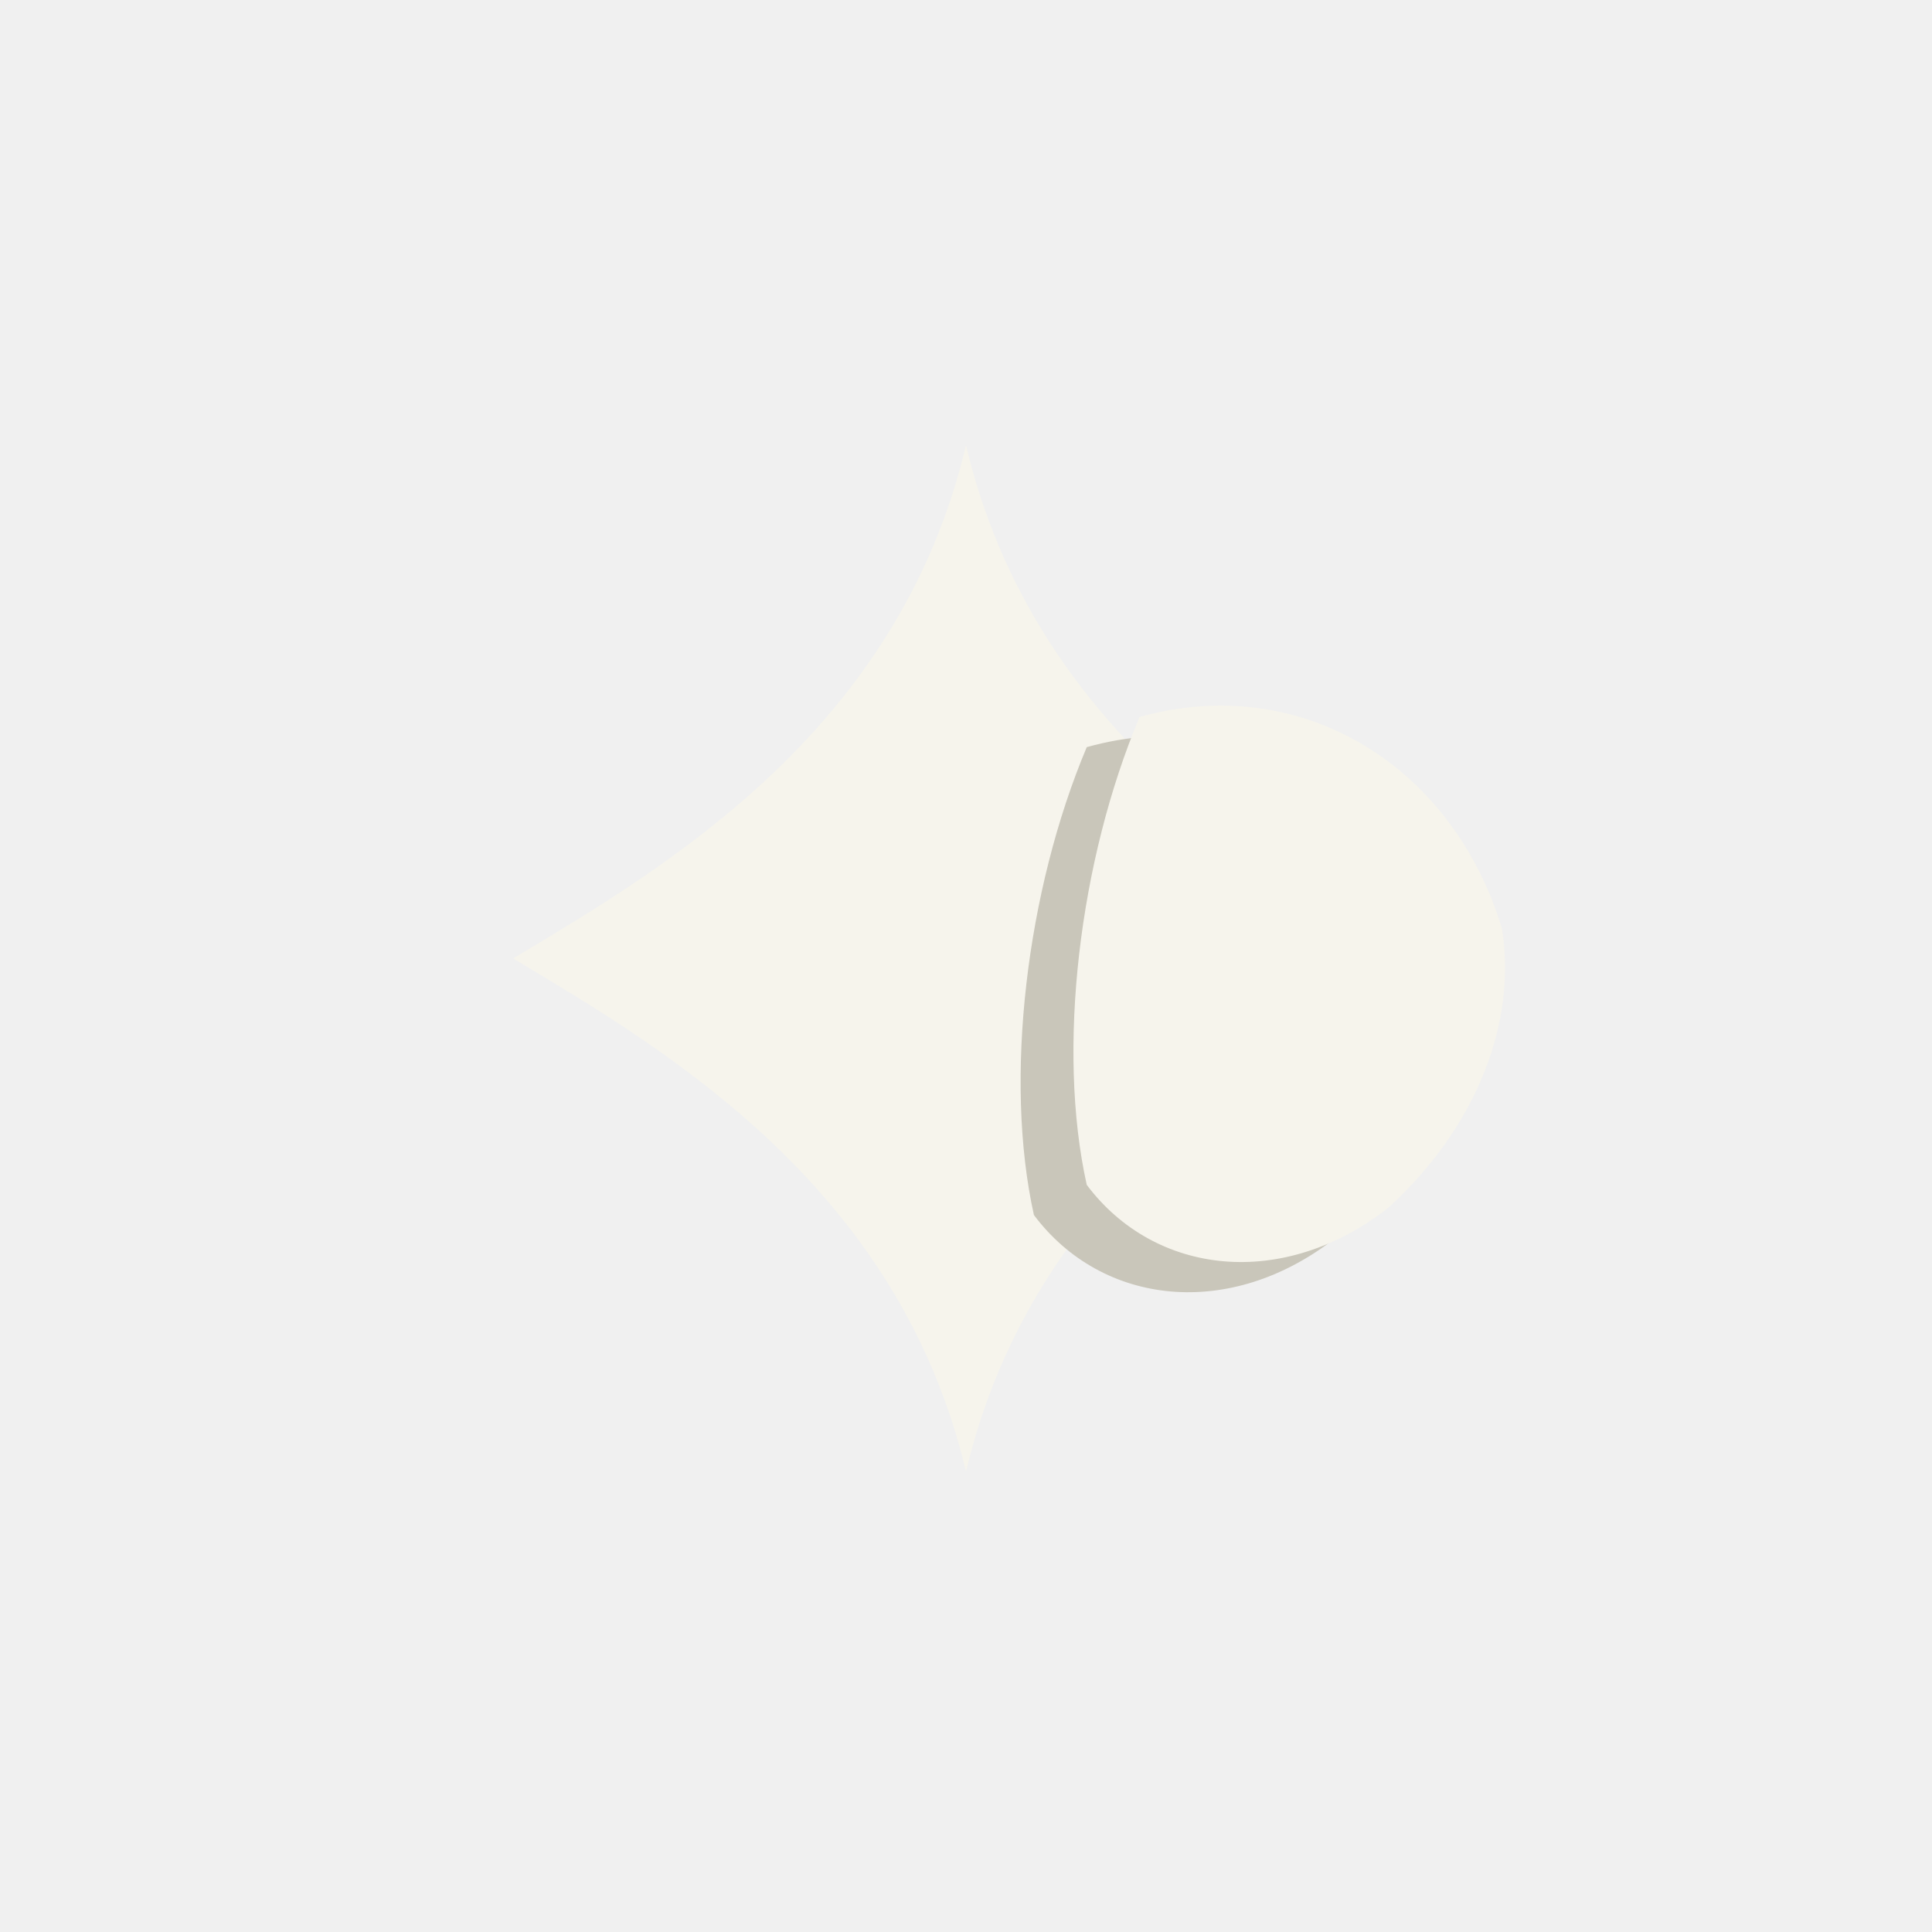
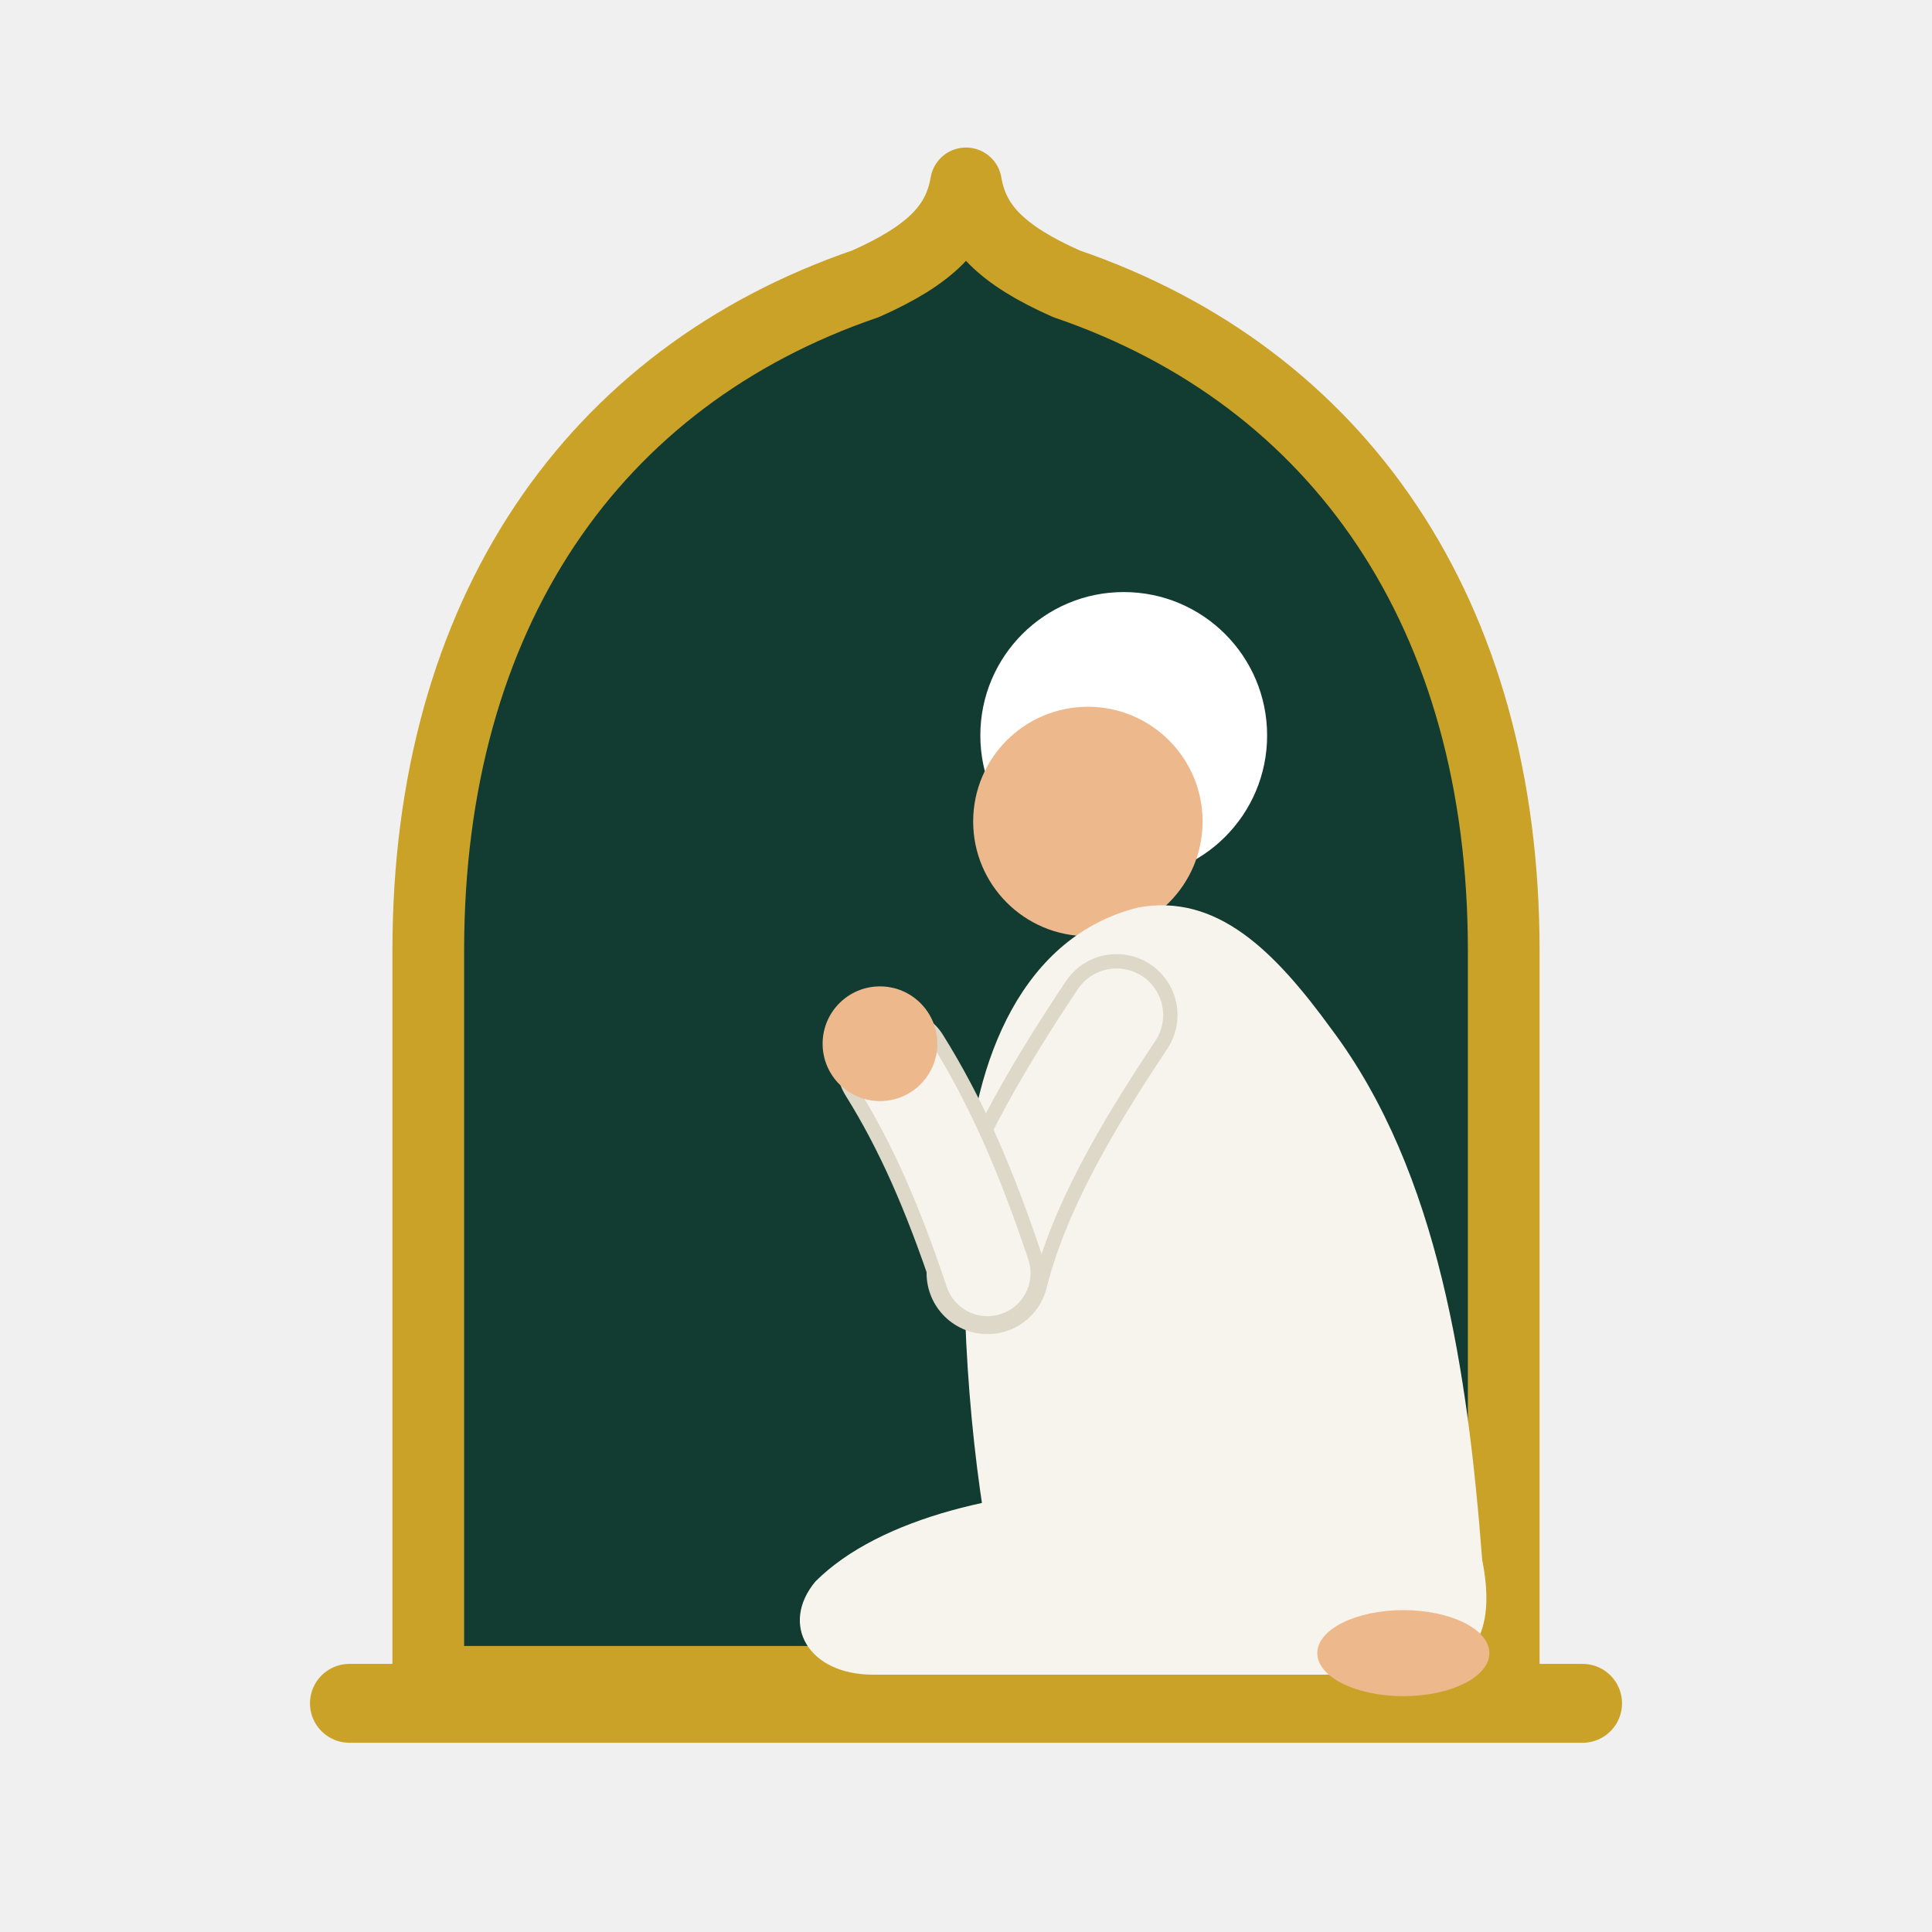
<svg xmlns="http://www.w3.org/2000/svg" viewBox="0 0 512 512" width="512" height="512">
-   <g transform="translate(0,-2)" fill="#F6F4EC">
-     <path d="M 256 120 C 238 196, 176 232, 136 256 C 176 280, 238 316, 256 392 C 274 316, 336 280, 376 256 C 336 232, 274 196, 256 120 Z" />
-     <path transform="translate(-14,8)" fill="#C9C6BA" d="M 302 192 C 345 180, 385 205, 398 248 C 402 272, 392 300, 368 322 C 340 344, 306 340, 288 316 C 280 280, 286 230, 302 192 Z" />
-     <path d="M 302 192 C 345 180, 385 205, 398 248 C 402 272, 392 300, 368 322 C 340 344, 306 340, 288 316 C 280 280, 286 230, 302 192 Z" />
+   <g transform="translate(256,250) scale(0.95) translate(-256,-250)">
+     <path d="M 106 456 L 106 252 C 106 158 152 92 228 66 C 246 58 254 50 256 38 C 258 50 266 58 284 66 C 360 92 406 158 406 252 L 406 456 Z" fill="#123B31" stroke="#C9A227" stroke-width="20" stroke-linejoin="round" />
+     <path d="M 84 462 L 428 462" fill="none" stroke="#C9A227" stroke-width="22" stroke-linecap="round" />
+     <circle cx="300" cy="192" r="40" fill="#FFFFFF" />
+     <circle cx="290" cy="216" r="32" fill="#EDB88C" />
+     <path d="M 304 240 C 272 248 258 282 256 318 C 254 356 258 398 264 426 C 268 446 280 454 298 454 L 378 454 C 398 454 404 442 400 422 C 396 370 388 314 358 274 C 342 252 326 236 304 240 Z" fill="#F6F4EC" />
+     <path d="M 300 454 L 300 402 C 268 402 232 410 214 428 C 204 440 212 454 230 454 Z" fill="#F6F4EC" />
+     <path d="M 298 270 C 282 294 268 318 262 342" fill="none" stroke="#DDD8C8" stroke-width="34" stroke-linecap="round" />
+     <path d="M 298 270 C 282 294 268 318 262 342" fill="none" stroke="#F6F4EC" stroke-width="26" stroke-linecap="round" />
+     <path d="M 262 342 C 254 318 246 300 236 284" fill="none" stroke="#DDD8C8" stroke-width="32" stroke-linecap="round" />
+     <path d="M 262 342 C 254 318 246 300 236 284" fill="none" stroke="#F6F4EC" stroke-width="24" stroke-linecap="round" />
+     <circle cx="232" cy="278" r="16" fill="#EDB88C" />
+     <ellipse cx="378" cy="448" rx="24" ry="12" fill="#EDB88C" />
  </g>
</svg>
